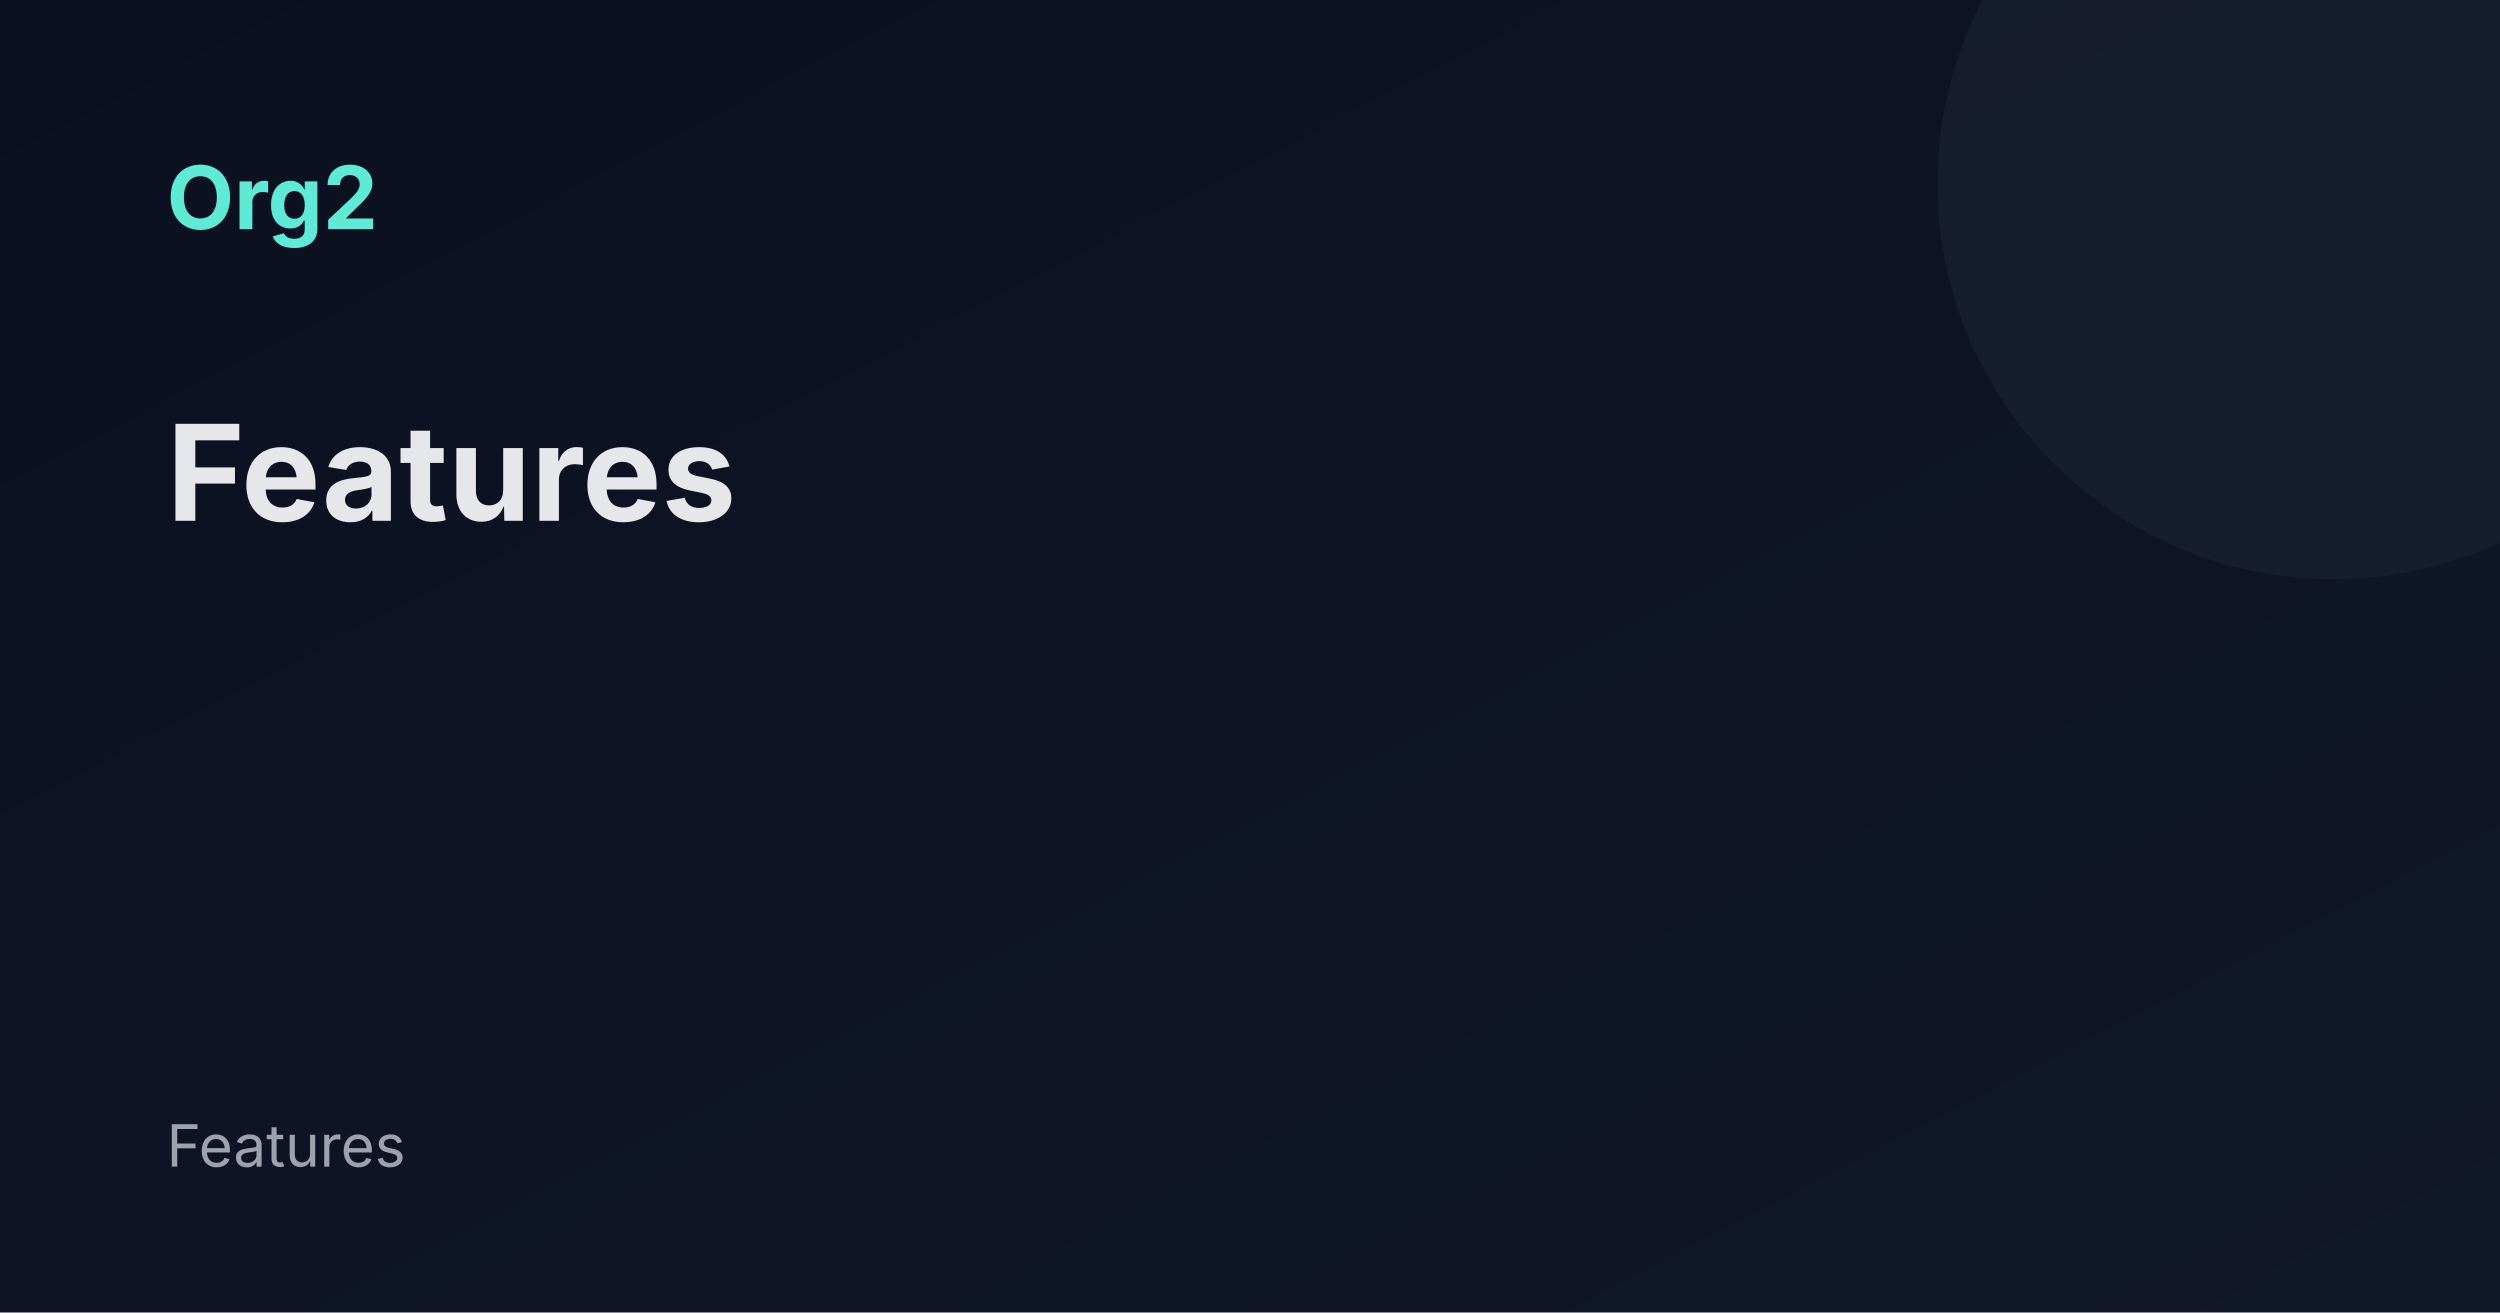
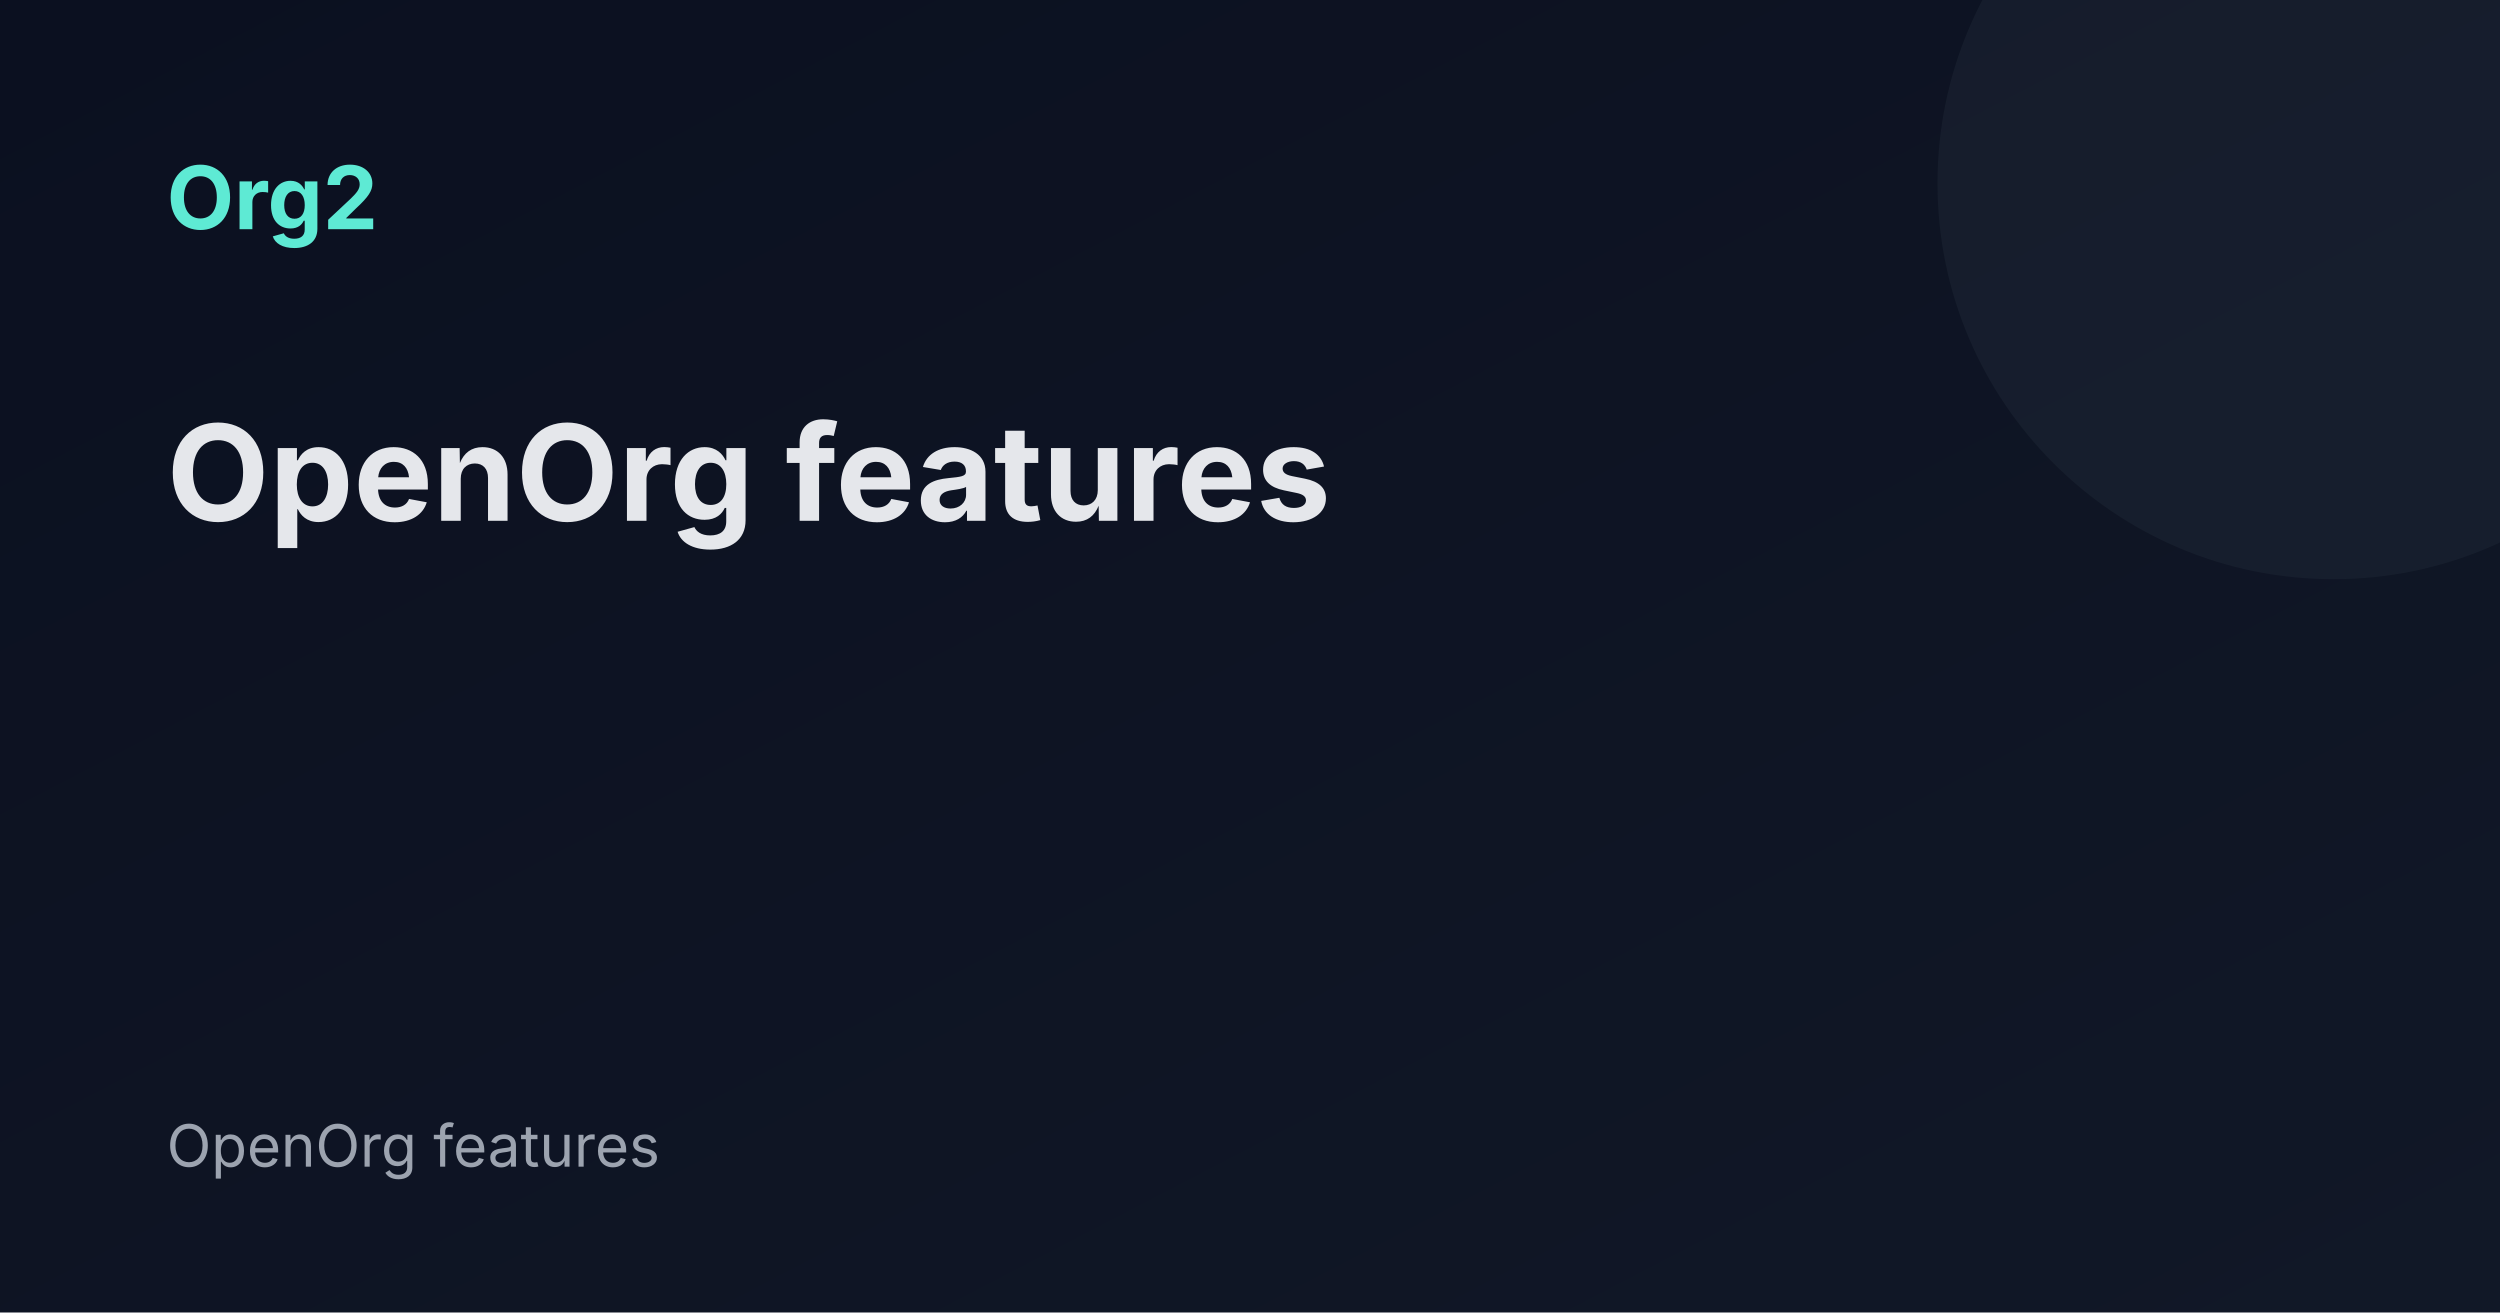
<svg xmlns="http://www.w3.org/2000/svg" width="1200" height="630" viewBox="0 0 1200 630">
  <defs>
    <linearGradient id="bg" x1="0" y1="0" x2="1" y2="1">
      <stop offset="0%" stop-color="#0b1020" />
      <stop offset="100%" stop-color="#111827" />
    </linearGradient>
  </defs>
  <rect width="1200" height="630" fill="url(#bg)" />
  <circle cx="1120" cy="88" r="190" fill="#1f2937" opacity="0.45" />
  <text x="80" y="110" font-family="Inter,Segoe UI,Arial,sans-serif" font-size="42" font-weight="700" fill="#5eead4">Org2</text>
-   <text x="80" y="250" font-family="Inter,Segoe UI,Arial,sans-serif" font-size="64" font-weight="700" fill="#e5e7eb">Features</text>
-   <text x="80" y="560" font-family="Inter,Segoe UI,Arial,sans-serif" font-size="28" fill="#9ca3af">Features</text>
+   <text x="80" y="250" font-family="Inter,Segoe UI,Arial,sans-serif" font-size="64" font-weight="700" fill="#e5e7eb">OpenOrg features</text>
+   <text x="80" y="560" font-family="Inter,Segoe UI,Arial,sans-serif" font-size="28" fill="#9ca3af">OpenOrg features</text>
</svg>
